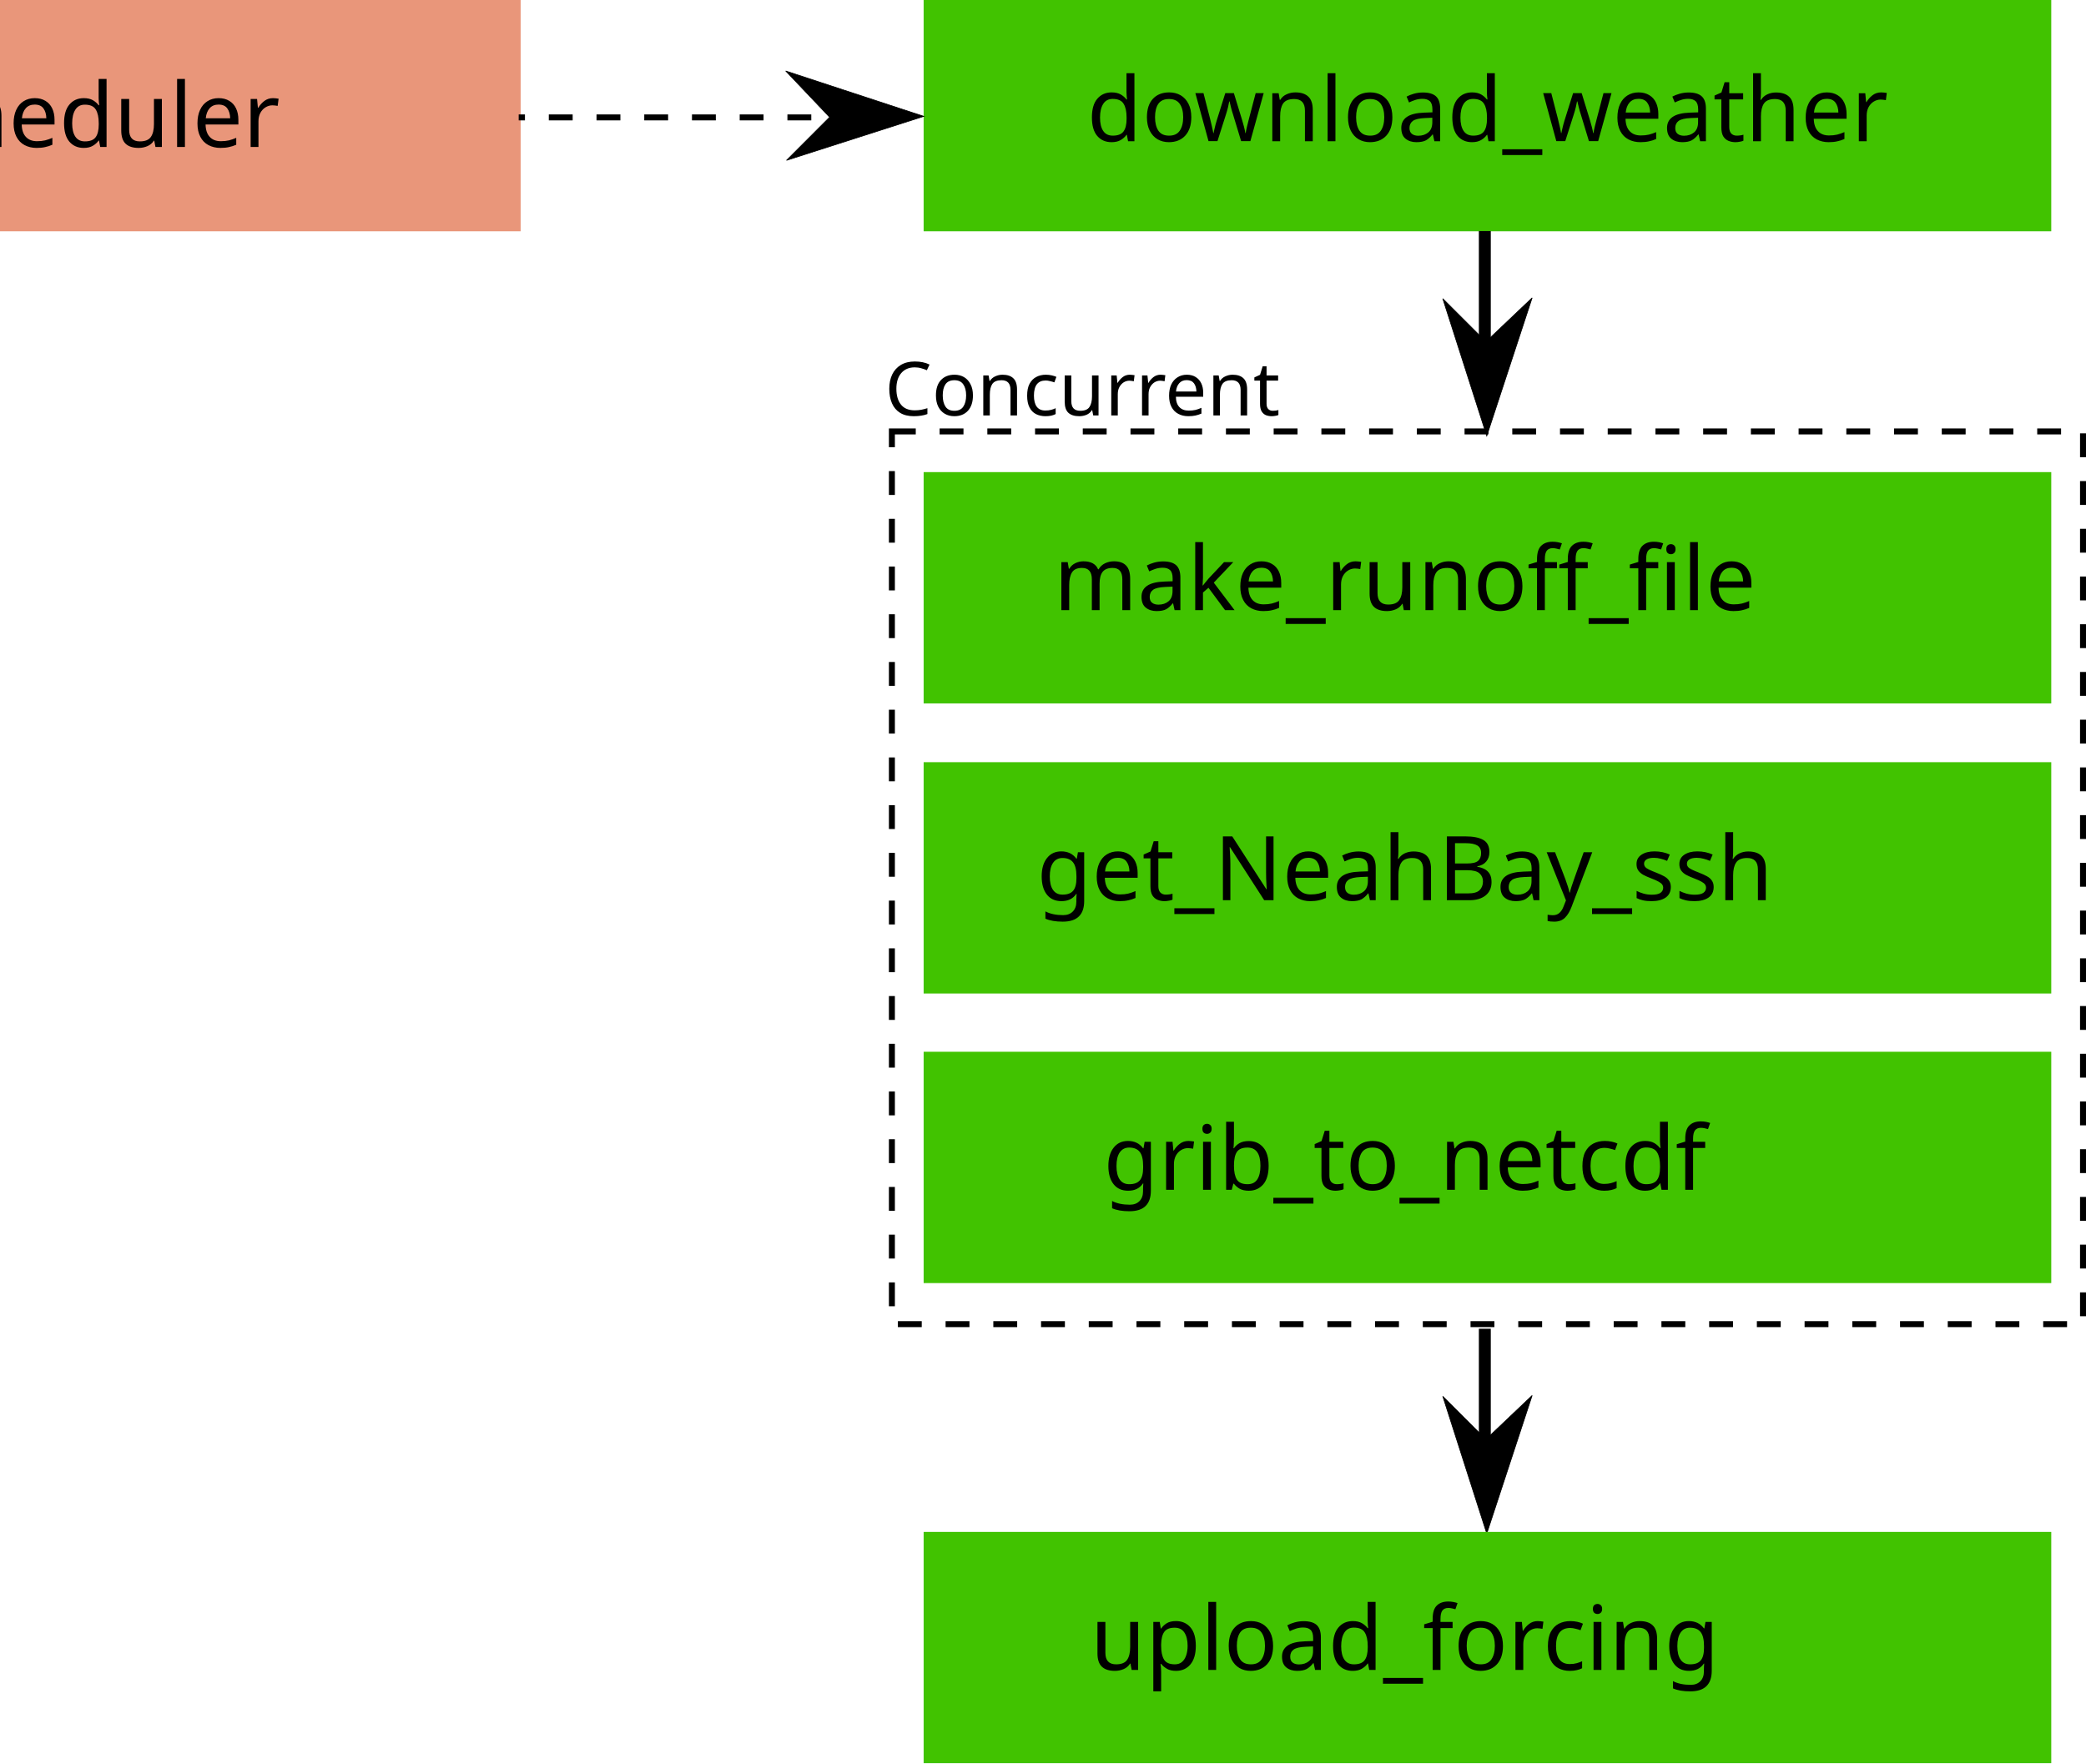
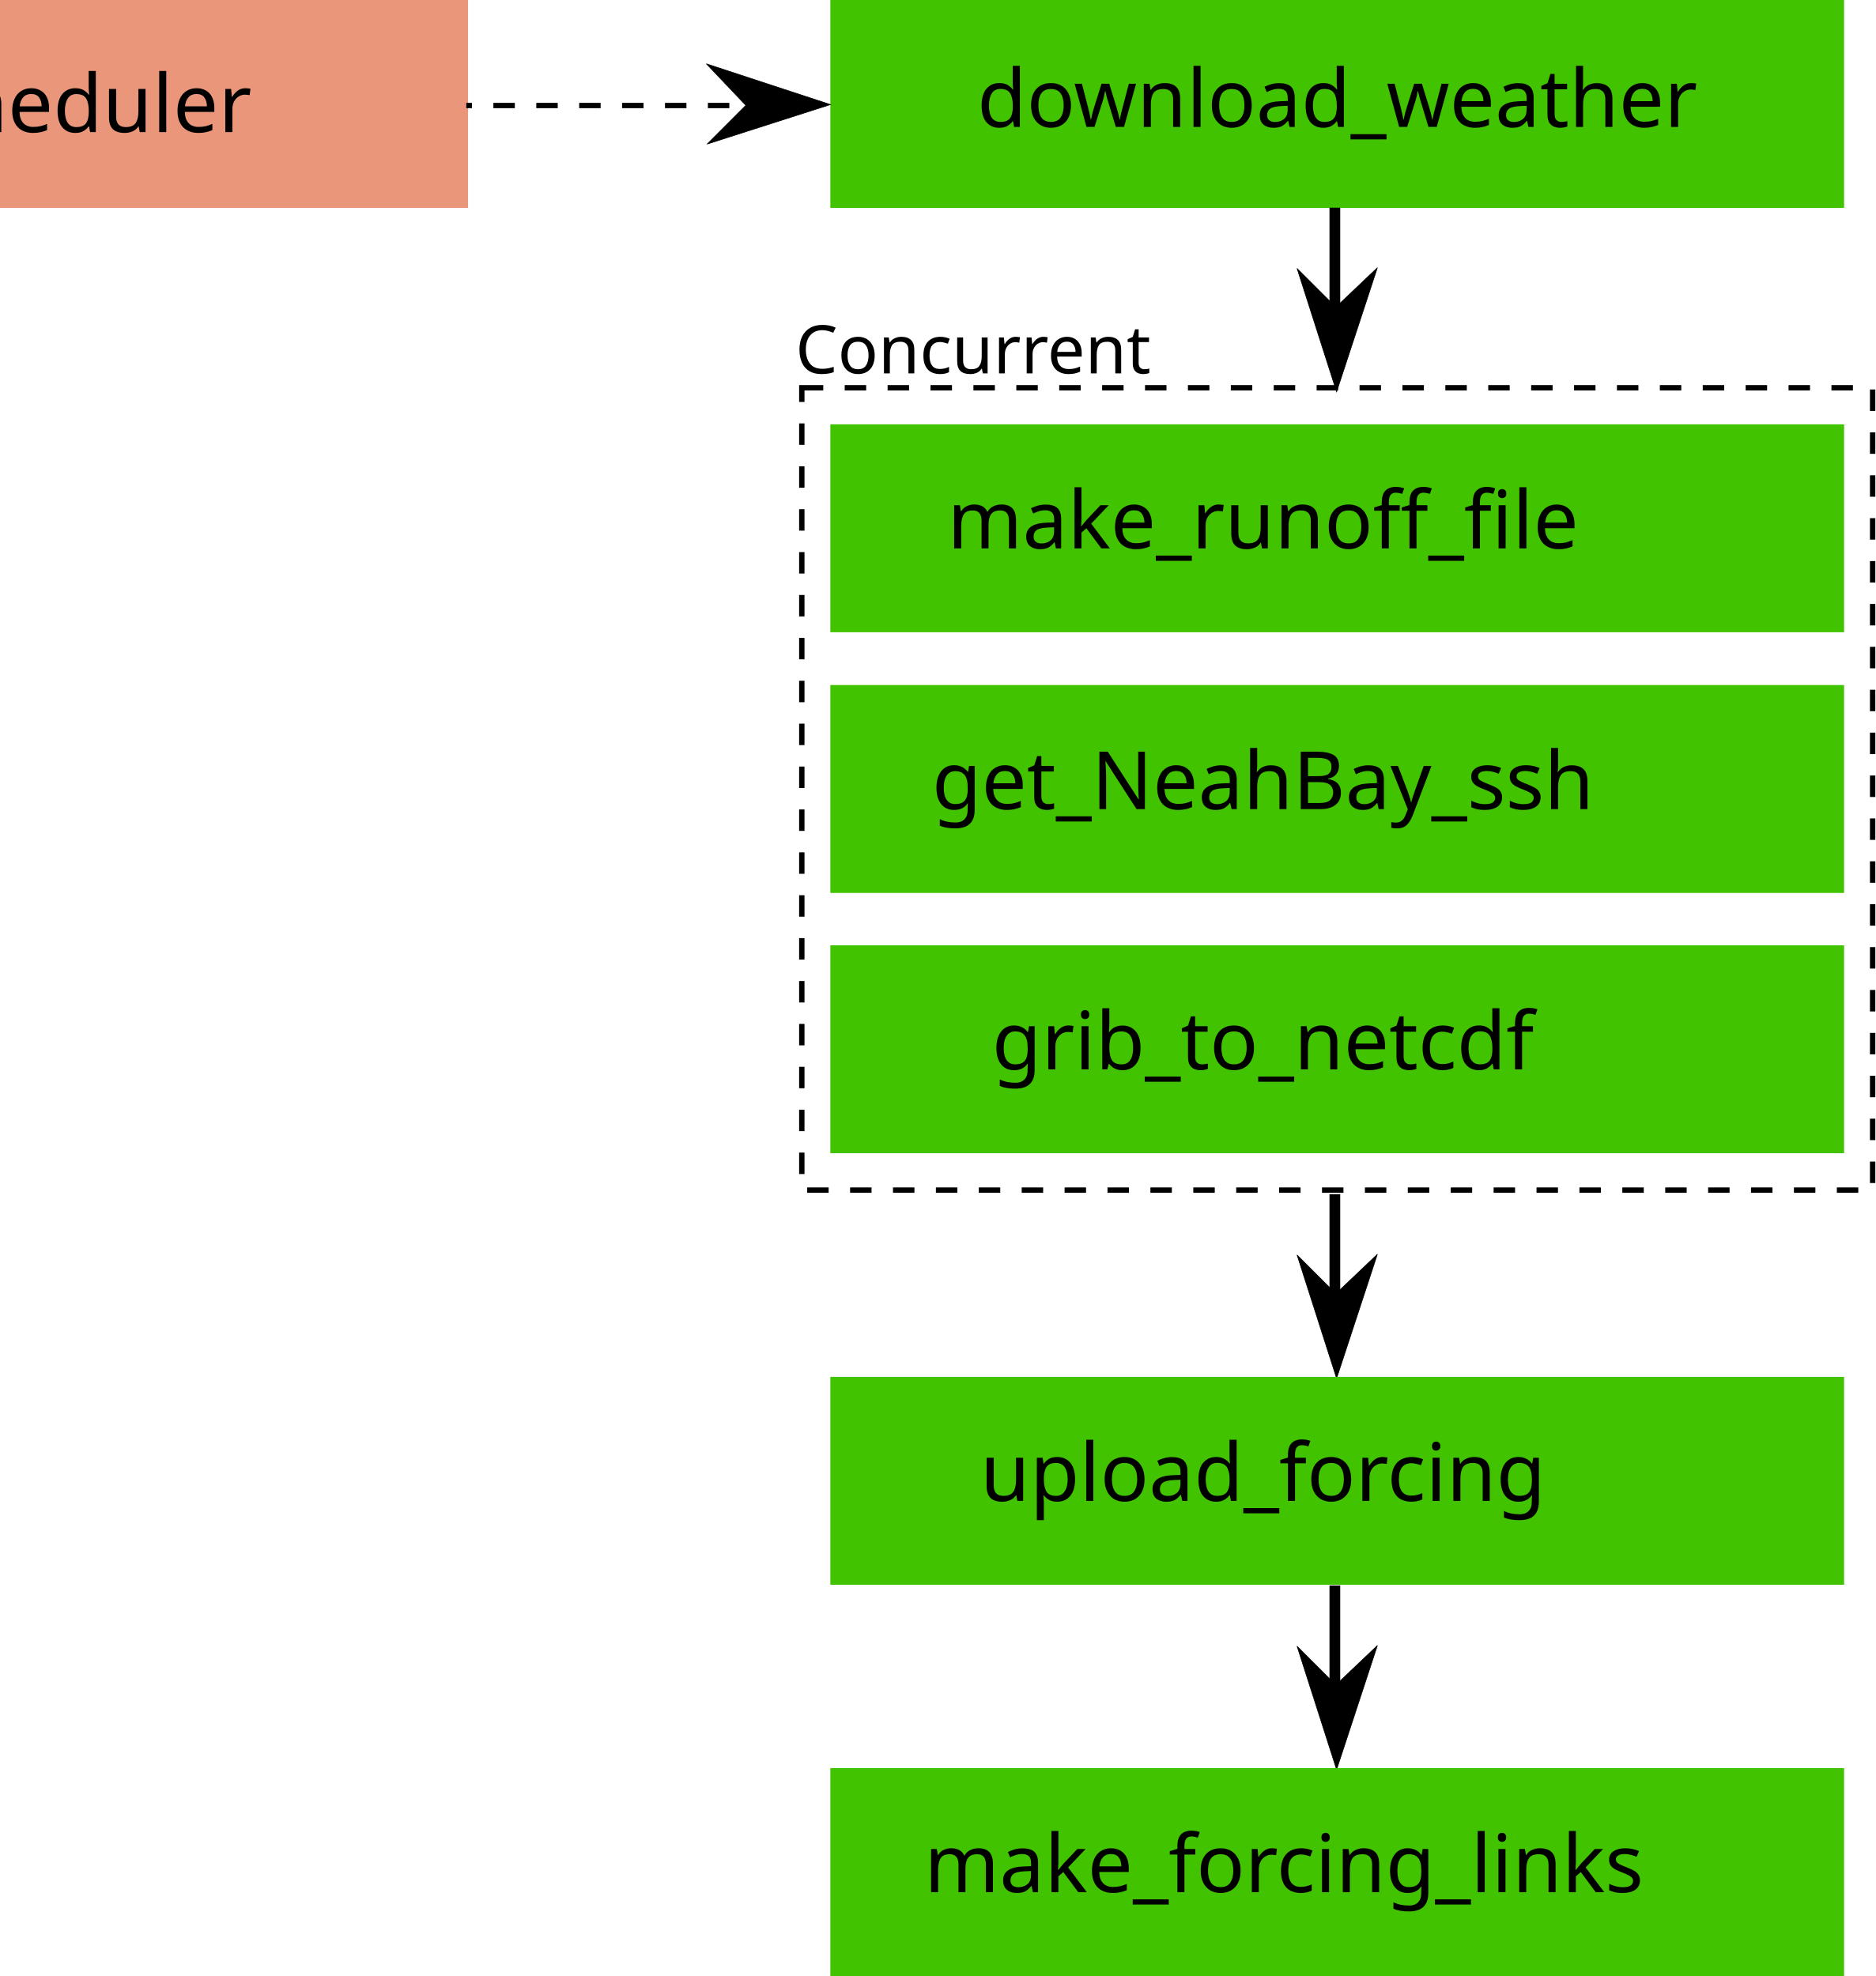
- <svg xmlns="http://www.w3.org/2000/svg" width="98.691mm" height="83.416mm" viewBox="0 0 349.694 295.57" id="svg4938" version="1.1">
+ <svg xmlns="http://www.w3.org/2000/svg" width="98.691mm" height="104.011mm" viewBox="0 0 349.694 368.542" id="svg4938" version="1.1">
  <defs id="defs4940" />
-   <g id="layer1" transform="translate(-81.60096,-62.97421)">
+   <g id="layer1" transform="translate(-81.60095,-62.97422)">
    <g id="g3480" transform="translate(0,184)">
      <path style="display:inline;fill:none;stroke:#000000;stroke-width:2;stroke-linecap:butt;stroke-linejoin:miter;stroke-miterlimit:4;stroke-dasharray:none;stroke-opacity:1" d="m 330.515,127.205 0,-25.495" id="path3482" />
      <path id="path3484" d="m 330.841,136.056 7.608,-23.158 -7.749,7.361 -7.236,-7.227 z" style="display:inline;fill:#000000;fill-opacity:1;stroke:#000000;stroke-width:0.111px;stroke-linecap:butt;stroke-linejoin:miter;stroke-opacity:1" />
    </g>
    <g id="g5542" transform="translate(-251.2546,-140.5252)">
      <rect y="203.499" x="487.693" height="38.776" width="189.033" id="rect6644" style="color:#000000;clip-rule:nonzero;display:inline;overflow:visible;visibility:visible;opacity:1;isolation:auto;mix-blend-mode:normal;color-interpolation:sRGB;color-interpolation-filters:linearRGB;solid-color:#000000;solid-opacity:1;fill:#41c300;fill-opacity:1;fill-rule:nonzero;stroke:#2a80b8;stroke-width:0;stroke-linecap:butt;stroke-linejoin:miter;stroke-miterlimit:4;stroke-dasharray:none;stroke-dashoffset:0;stroke-opacity:0.478;color-rendering:auto;image-rendering:auto;shape-rendering:auto;text-rendering:auto;enable-background:accumulate" />
      <text id="text6646" y="227.177" x="582.23" style="font-style:normal;font-variant:normal;font-weight:normal;font-stretch:normal;font-size:15px;line-height:125%;font-family:'Source Code Pro';-inkscape-font-specification:'Source Code Pro';text-align:center;letter-spacing:0px;word-spacing:0px;text-anchor:middle;fill:#000000;fill-opacity:1;stroke:none;stroke-width:1px;stroke-linecap:butt;stroke-linejoin:miter;stroke-opacity:1" xml:space="preserve">
        <tspan id="tspan6648" y="227.177" x="582.23">download_weather<tspan id="tspan6650" y="227.177" x="582.23" />
        </tspan>
      </text>
    </g>
    <g id="g5562">
      <rect style="color:#000000;clip-rule:nonzero;display:inline;overflow:visible;visibility:visible;opacity:1;isolation:auto;mix-blend-mode:normal;color-interpolation:sRGB;color-interpolation-filters:linearRGB;solid-color:#000000;solid-opacity:1;fill:#e9967a;fill-opacity:1;fill-rule:nonzero;stroke:#2a80b8;stroke-width:0;stroke-linecap:butt;stroke-linejoin:miter;stroke-miterlimit:4;stroke-dasharray:none;stroke-dashoffset:0;stroke-opacity:0.478;color-rendering:auto;image-rendering:auto;shape-rendering:auto;text-rendering:auto;enable-background:accumulate" id="rect6664" width="87.28" height="38.776" x="81.601" y="62.974" />
      <text id="text6666" y="87.612" x="125.17" style="font-style:normal;font-variant:normal;font-weight:normal;font-stretch:normal;font-size:15px;line-height:125%;font-family:'Source Code Pro';-inkscape-font-specification:'Source Code Pro';text-align:center;letter-spacing:0px;word-spacing:0px;text-anchor:middle;fill:#000000;fill-opacity:1;stroke:none;stroke-width:1px;stroke-linecap:butt;stroke-linejoin:miter;stroke-opacity:1" xml:space="preserve">
        <tspan id="tspan6668" y="87.612" x="125.17">
          <tspan id="tspan6670" y="87.612" x="125.17">scheduler</tspan>
        </tspan>
      </text>
    </g>
    <g id="g5570">
      <path id="path6674" d="m 236.47,82.477 -23.158,-7.608 7.361,7.749 -7.227,7.236 z" style="display:inline;fill:#000000;fill-opacity:1;stroke:#000000;stroke-width:0.111px;stroke-linecap:butt;stroke-linejoin:miter;stroke-opacity:1" />
      <path style="fill:none;fill-rule:evenodd;stroke:#000000;stroke-width:1;stroke-linecap:butt;stroke-linejoin:miter;stroke-miterlimit:4;stroke-dasharray:4, 4;stroke-dashoffset:0;stroke-opacity:1" d="m 233.602,82.652 c -65.048,0 -65.048,0 -65.048,0" id="path6676" />
    </g>
    <g id="g4257">
      <path id="path8718" d="m 330.515,127.205 0,-25.495" style="display:inline;fill:none;stroke:#000000;stroke-width:2;stroke-linecap:butt;stroke-linejoin:miter;stroke-miterlimit:4;stroke-dasharray:none;stroke-opacity:1" />
      <path style="display:inline;fill:#000000;fill-opacity:1;stroke:#000000;stroke-width:0.111px;stroke-linecap:butt;stroke-linejoin:miter;stroke-opacity:1" d="m 330.841,136.056 7.608,-23.158 -7.749,7.361 -7.236,-7.227 z" id="path8720" />
    </g>
    <g id="g4221">
      <rect style="color:#000000;clip-rule:nonzero;display:inline;overflow:visible;visibility:visible;opacity:1;isolation:auto;mix-blend-mode:normal;color-interpolation:sRGB;color-interpolation-filters:linearRGB;solid-color:#000000;solid-opacity:1;fill:#41c300;fill-opacity:1;fill-rule:nonzero;stroke:#2a80b8;stroke-width:0;stroke-linecap:butt;stroke-linejoin:miter;stroke-miterlimit:4;stroke-dasharray:none;stroke-dashoffset:0;stroke-opacity:0.478;color-rendering:auto;image-rendering:auto;shape-rendering:auto;text-rendering:auto;enable-background:accumulate" id="rect5526" width="189.033" height="38.776" x="236.439" y="142.115" />
      <text xml:space="preserve" style="font-style:normal;font-variant:normal;font-weight:normal;font-stretch:normal;font-size:15px;line-height:125%;font-family:'Source Code Pro';-inkscape-font-specification:'Source Code Pro';text-align:center;letter-spacing:0px;word-spacing:0px;text-anchor:middle;fill:#000000;fill-opacity:1;stroke:none;stroke-width:1px;stroke-linecap:butt;stroke-linejoin:miter;stroke-opacity:1" x="330.758" y="165.253" id="text5528">
        <tspan x="330.758" y="165.253" id="tspan5530">make_runoff_file</tspan>
      </text>
    </g>
    <g id="g3467">
      <rect y="190.74" x="236.439" height="38.776" width="189.033" id="rect4209" style="color:#000000;clip-rule:nonzero;display:inline;overflow:visible;visibility:visible;opacity:1;isolation:auto;mix-blend-mode:normal;color-interpolation:sRGB;color-interpolation-filters:linearRGB;solid-color:#000000;solid-opacity:1;fill:#41c300;fill-opacity:1;fill-rule:nonzero;stroke:#2a80b8;stroke-width:0;stroke-linecap:butt;stroke-linejoin:miter;stroke-miterlimit:4;stroke-dasharray:none;stroke-dashoffset:0;stroke-opacity:0.478;color-rendering:auto;image-rendering:auto;shape-rendering:auto;text-rendering:auto;enable-background:accumulate" />
      <text id="text4211" y="213.878" x="330.758" style="font-style:normal;font-variant:normal;font-weight:normal;font-stretch:normal;font-size:15px;line-height:125%;font-family:'Source Code Pro';-inkscape-font-specification:'Source Code Pro';text-align:center;letter-spacing:0px;word-spacing:0px;text-anchor:middle;fill:#000000;fill-opacity:1;stroke:none;stroke-width:1px;stroke-linecap:butt;stroke-linejoin:miter;stroke-opacity:1" xml:space="preserve">
        <tspan id="tspan4213" y="213.878" x="330.758">get_NeahBay_ssh</tspan>
      </text>
    </g>
    <g id="g3475">
      <rect y="135.295" x="231.117" height="149.646" width="199.678" id="rect4226" style="color:#000000;clip-rule:nonzero;display:inline;overflow:visible;visibility:visible;opacity:1;isolation:auto;mix-blend-mode:normal;color-interpolation:sRGB;color-interpolation-filters:linearRGB;solid-color:#000000;solid-opacity:1;fill:none;fill-opacity:1;fill-rule:nonzero;stroke:#000000;stroke-width:1;stroke-linecap:butt;stroke-linejoin:miter;stroke-miterlimit:4;stroke-dasharray:4, 4;stroke-dashoffset:0;stroke-opacity:1;color-rendering:auto;image-rendering:auto;shape-rendering:auto;text-rendering:auto;enable-background:accumulate" />
      <text id="text4246" y="132.618" x="229.915" style="font-style:normal;font-weight:normal;font-size:15px;line-height:125%;font-family:Sans;letter-spacing:0px;word-spacing:0px;fill:#000000;fill-opacity:1;stroke:none;stroke-width:1px;stroke-linecap:butt;stroke-linejoin:miter;stroke-opacity:1" xml:space="preserve">
        <tspan style="font-size:12.5px" y="132.618" x="229.915" id="tspan4248">Concurrent</tspan>
      </text>
    </g>
    <g transform="translate(0,97.16717)" id="g3456">
      <rect style="color:#000000;clip-rule:nonzero;display:inline;overflow:visible;visibility:visible;opacity:1;isolation:auto;mix-blend-mode:normal;color-interpolation:sRGB;color-interpolation-filters:linearRGB;solid-color:#000000;solid-opacity:1;fill:#41c300;fill-opacity:1;fill-rule:nonzero;stroke:#2a80b8;stroke-width:0;stroke-linecap:butt;stroke-linejoin:miter;stroke-miterlimit:4;stroke-dasharray:none;stroke-dashoffset:0;stroke-opacity:0.478;color-rendering:auto;image-rendering:auto;shape-rendering:auto;text-rendering:auto;enable-background:accumulate" id="rect3458" width="189.033" height="38.776" x="236.439" y="142.115" />
      <text xml:space="preserve" style="font-style:normal;font-variant:normal;font-weight:normal;font-stretch:normal;font-size:15px;line-height:125%;font-family:'Source Code Pro';-inkscape-font-specification:'Source Code Pro';text-align:center;letter-spacing:0px;word-spacing:0px;text-anchor:middle;fill:#000000;fill-opacity:1;stroke:none;stroke-width:1px;stroke-linecap:butt;stroke-linejoin:miter;stroke-opacity:1" x="330.758" y="165.253" id="text3460">
        <tspan x="330.758" y="165.253" id="tspan3462">grib_to_netcdf</tspan>
      </text>
    </g>
    <g id="g3497" transform="translate(0,8)">
      <rect y="311.768" x="236.439" height="38.776" width="189.033" id="rect3488" style="color:#000000;clip-rule:nonzero;display:inline;overflow:visible;visibility:visible;opacity:1;isolation:auto;mix-blend-mode:normal;color-interpolation:sRGB;color-interpolation-filters:linearRGB;solid-color:#000000;solid-opacity:1;fill:#41c300;fill-opacity:1;fill-rule:nonzero;stroke:#2a80b8;stroke-width:0;stroke-linecap:butt;stroke-linejoin:miter;stroke-miterlimit:4;stroke-dasharray:none;stroke-dashoffset:0;stroke-opacity:0.478;color-rendering:auto;image-rendering:auto;shape-rendering:auto;text-rendering:auto;enable-background:accumulate" />
      <text id="text3490" y="334.906" x="330.758" style="font-style:normal;font-variant:normal;font-weight:normal;font-stretch:normal;font-size:15px;line-height:125%;font-family:'Source Code Pro';-inkscape-font-specification:'Source Code Pro';text-align:center;letter-spacing:0px;word-spacing:0px;text-anchor:middle;fill:#000000;fill-opacity:1;stroke:none;stroke-width:1px;stroke-linecap:butt;stroke-linejoin:miter;stroke-opacity:1" xml:space="preserve">
        <tspan id="tspan3492" y="334.906" x="330.758">upload_forcing</tspan>
      </text>
    </g>
+     <g transform="translate(0,256.9721)" id="g3502">
+       <path id="path3504" d="m 330.515,127.205 0,-25.495" style="display:inline;fill:none;stroke:#000000;stroke-width:2;stroke-linecap:butt;stroke-linejoin:miter;stroke-miterlimit:4;stroke-dasharray:none;stroke-opacity:1" />
+       <path style="display:inline;fill:#000000;fill-opacity:1;stroke:#000000;stroke-width:0.111px;stroke-linecap:butt;stroke-linejoin:miter;stroke-opacity:1" d="m 330.841,136.056 7.608,-23.158 -7.749,7.361 -7.236,-7.227 z" id="path3506" />
+     </g>
+     <g id="g3519">
+       <rect style="color:#000000;clip-rule:nonzero;display:inline;overflow:visible;visibility:visible;opacity:1;isolation:auto;mix-blend-mode:normal;color-interpolation:sRGB;color-interpolation-filters:linearRGB;solid-color:#000000;solid-opacity:1;fill:#41c300;fill-opacity:1;fill-rule:nonzero;stroke:#2a80b8;stroke-width:0;stroke-linecap:butt;stroke-linejoin:miter;stroke-miterlimit:4;stroke-dasharray:none;stroke-dashoffset:0;stroke-opacity:0.478;color-rendering:auto;image-rendering:auto;shape-rendering:auto;text-rendering:auto;enable-background:accumulate" id="rect3510" width="189.033" height="38.776" x="236.439" y="392.74" />
+     </g>
+     <text id="text3512" y="415.878" x="330.758" style="font-style:normal;font-variant:normal;font-weight:normal;font-stretch:normal;font-size:15px;line-height:125%;font-family:'Source Code Pro';-inkscape-font-specification:'Source Code Pro';text-align:center;letter-spacing:0px;word-spacing:0px;text-anchor:middle;fill:#000000;fill-opacity:1;stroke:none;stroke-width:1px;stroke-linecap:butt;stroke-linejoin:miter;stroke-opacity:1" xml:space="preserve">
+       <tspan id="tspan3514" y="415.878" x="330.758">make_forcing_links</tspan>
+     </text>
  </g>
</svg>
